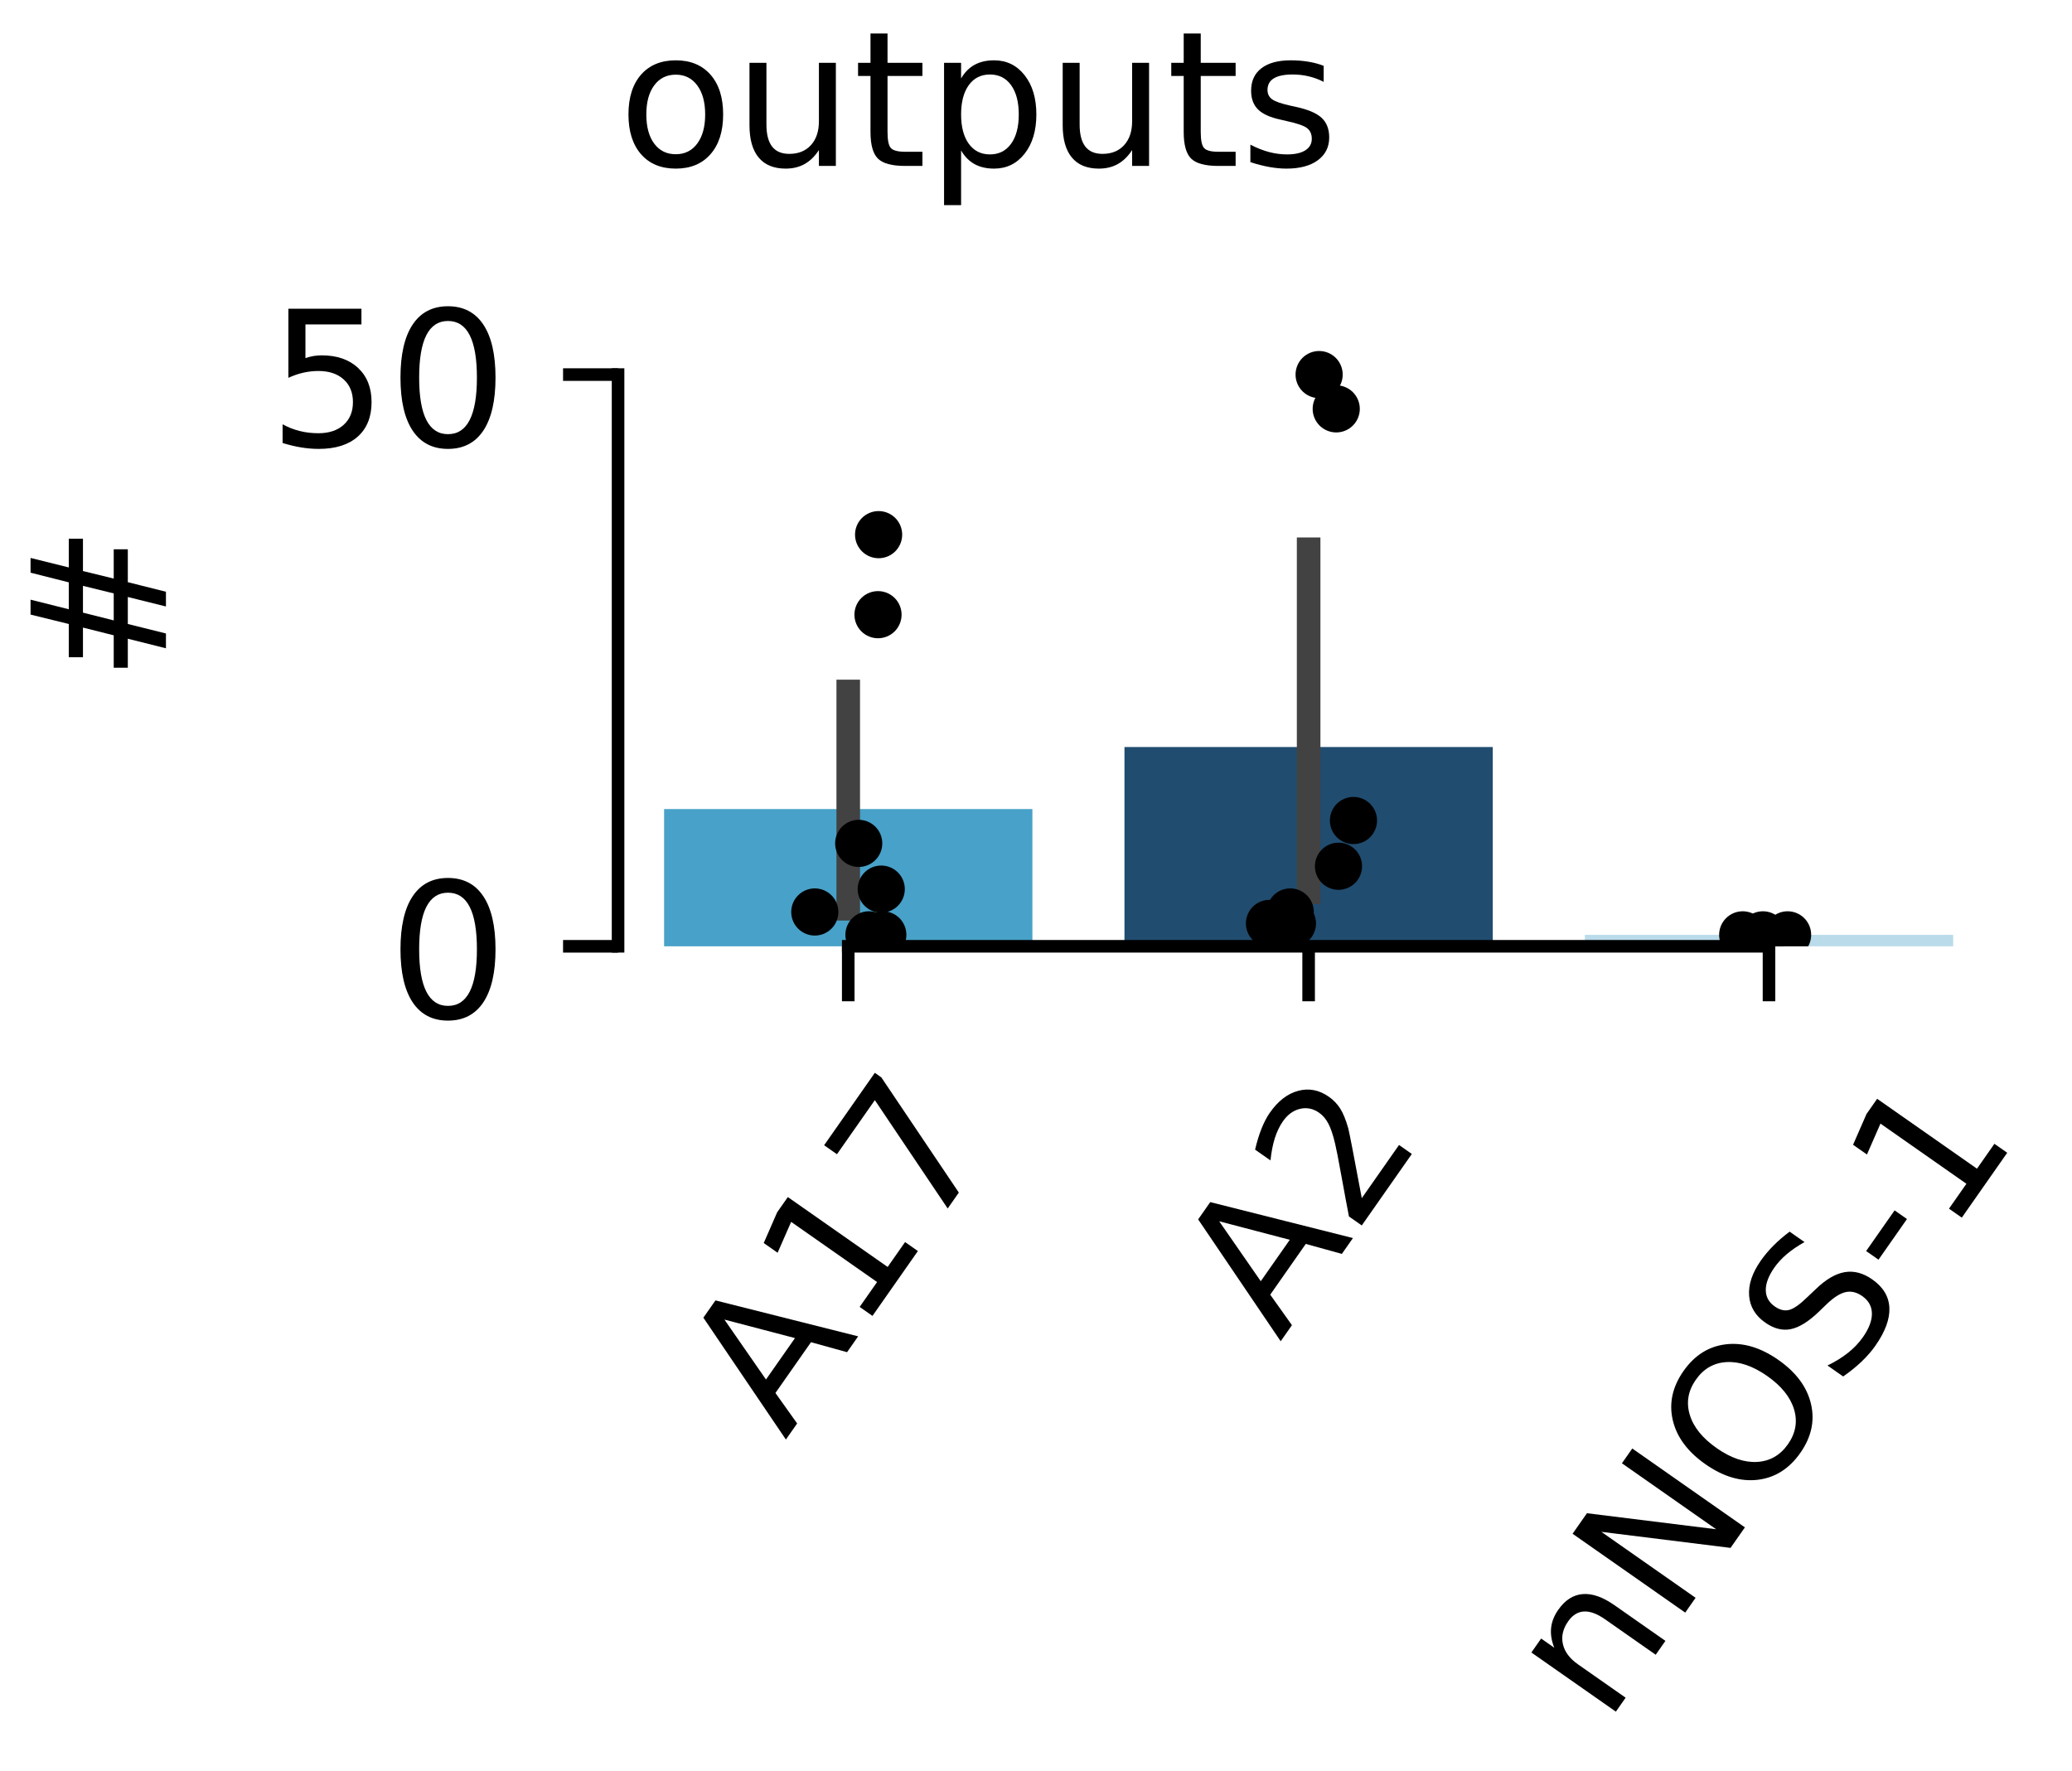
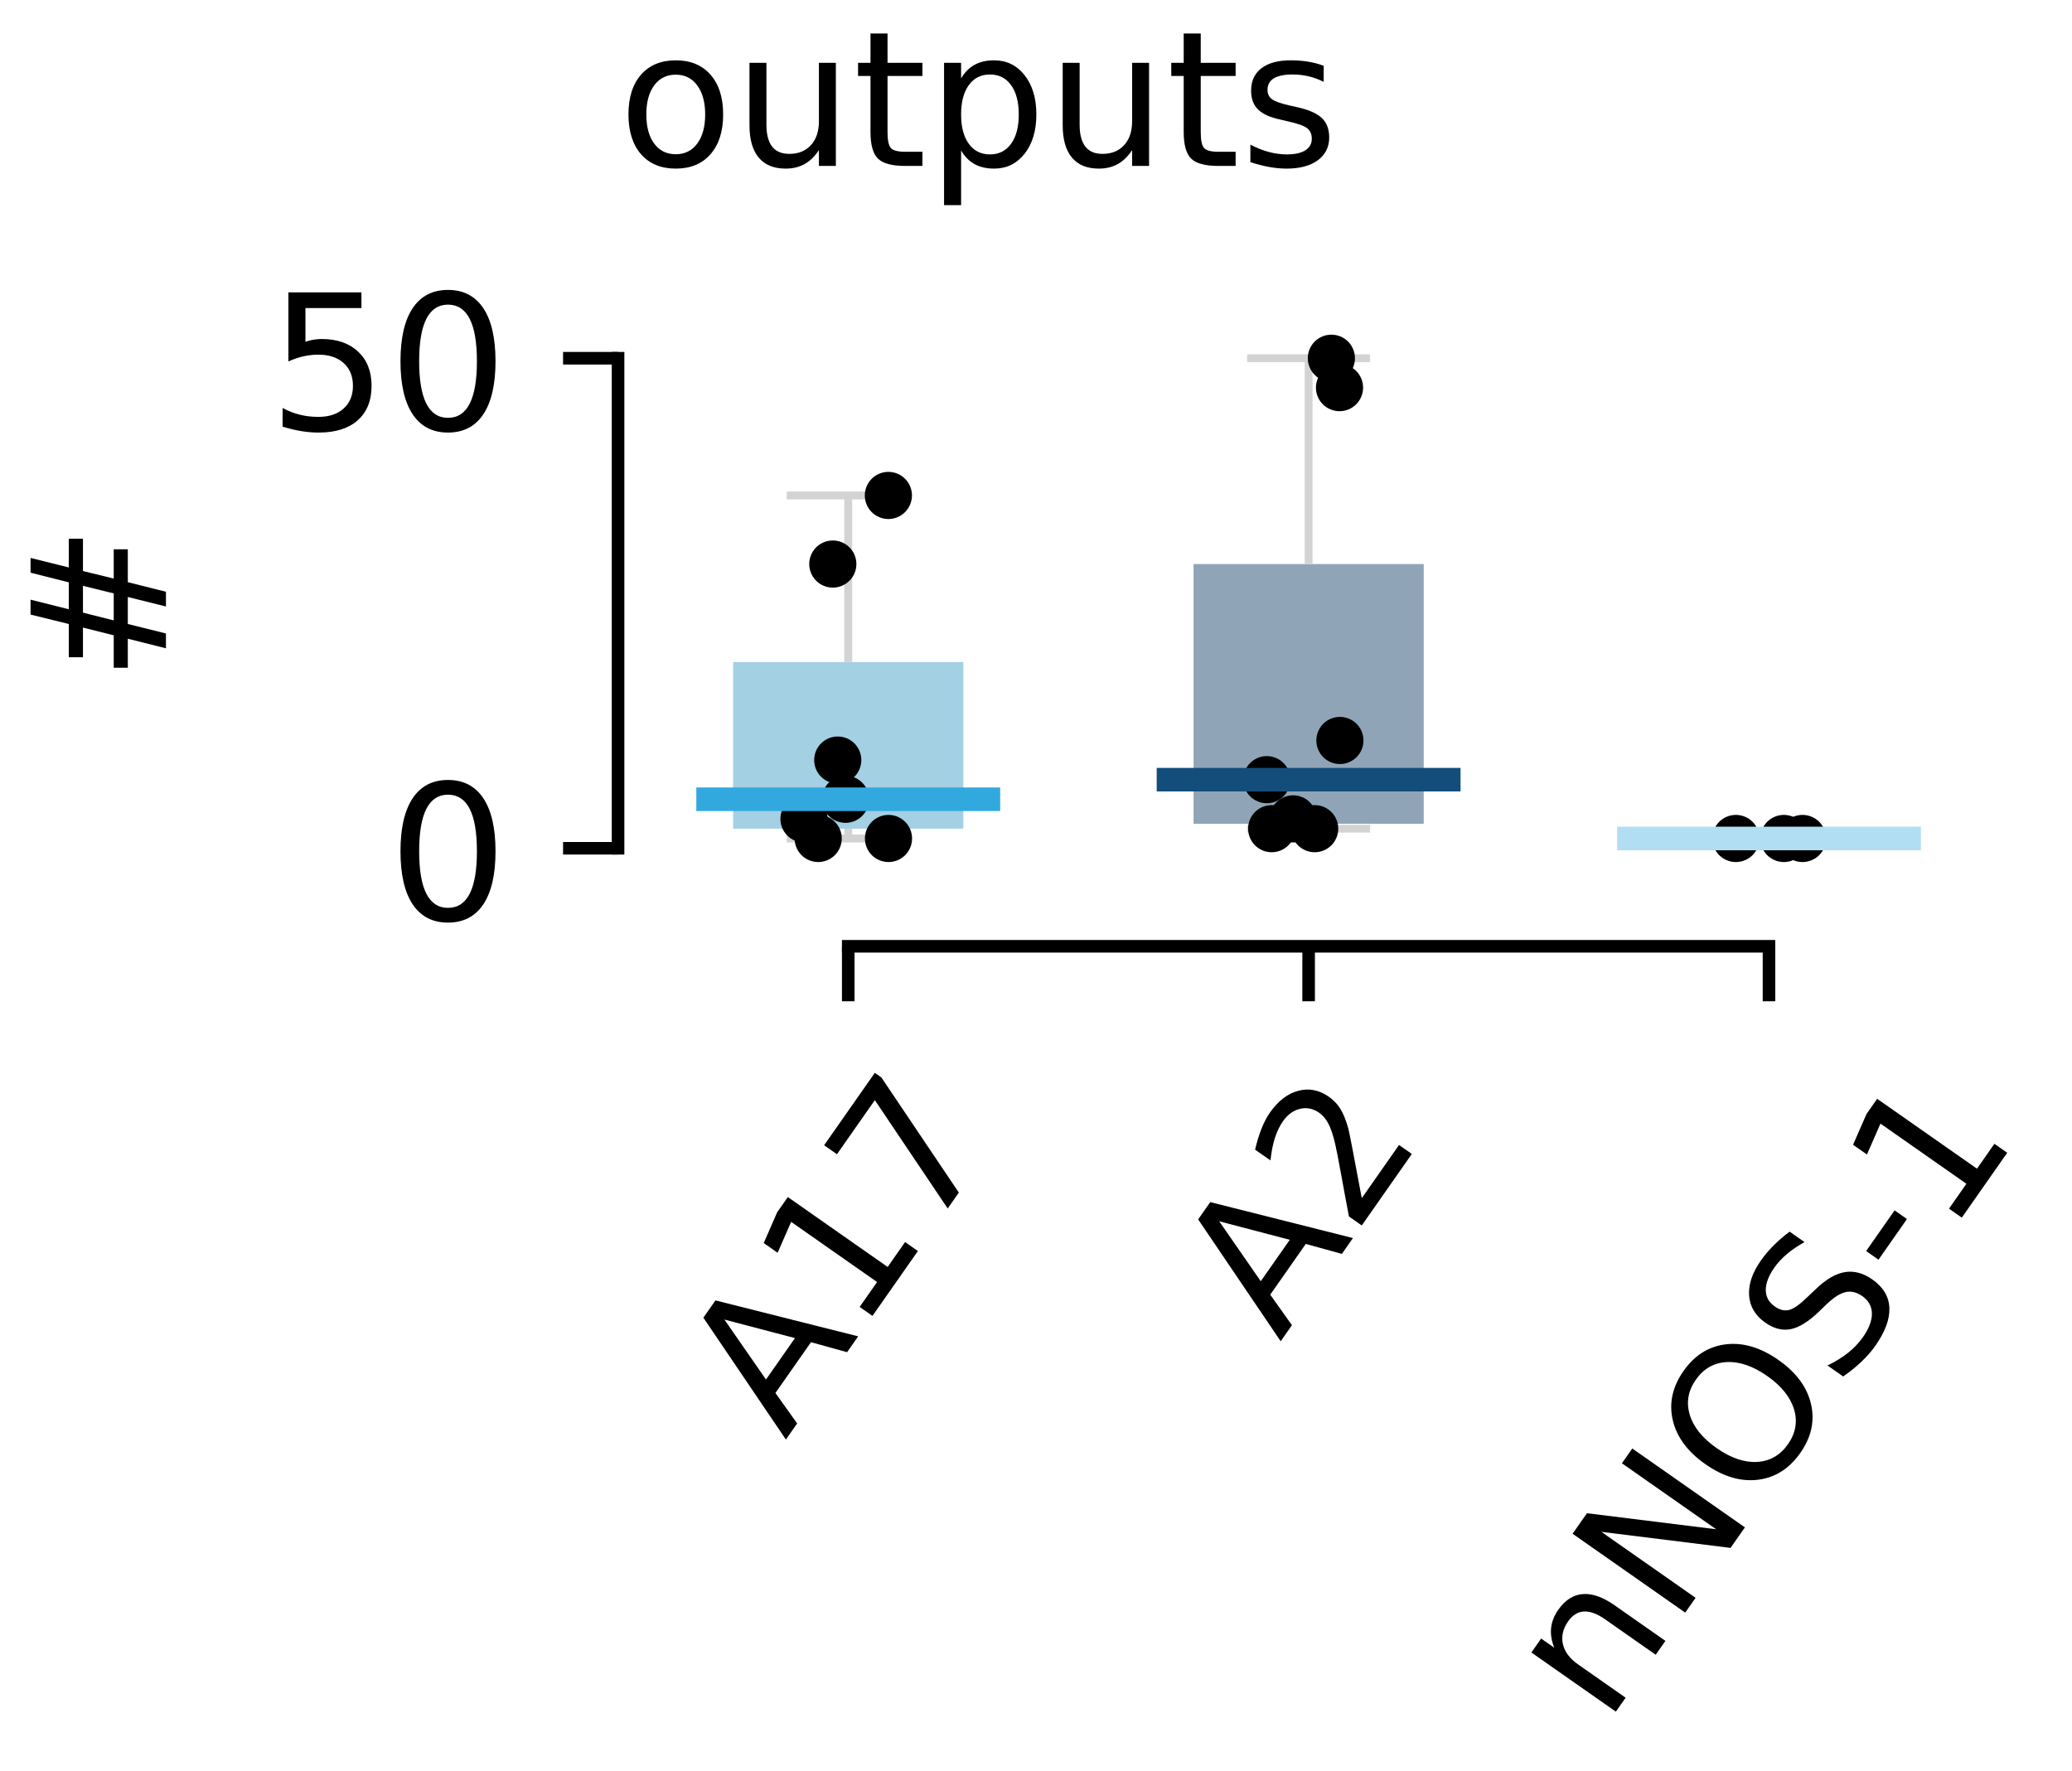
<svg xmlns="http://www.w3.org/2000/svg" xmlns:xlink="http://www.w3.org/1999/xlink" width="131.83pt" height="112.676pt" viewBox="0 0 131.83 112.676" version="1.1">
  <defs>
    <style type="text/css">*{stroke-linejoin: round; stroke-linecap: butt}</style>
  </defs>
  <g id="figure_1">
    <g id="patch_1">
      <path d="M 0 112.676  L 131.83 112.676  L 131.83 0  L 0 0  z " style="fill: #ffffff" />
    </g>
    <g id="axes_1">
      <g id="patch_2">
        <path d="M 39.324 60.212  L 127.198 60.212  L 127.198 16.558  L 39.324 16.558  z " style="fill: #ffffff" />
      </g>
-       <g id="patch_3">
-         <path d="M 42.253 60.212  L 65.686 60.212  L 65.686 51.481  L 42.253 51.481  z " clip-path="url(#p78546aa8fb)" style="fill: #48a1c8" />
-       </g>
-       <g id="patch_4">
-         <path d="M 71.544 60.212  L 94.977 60.212  L 94.977 47.531  L 71.544 47.531  z " clip-path="url(#p78546aa8fb)" style="fill: #204c6f" />
-       </g>
-       <g id="patch_5">
-         <path d="M 100.836 60.212  L 124.269 60.212  L 124.269 59.484  L 100.836 59.484  z " clip-path="url(#p78546aa8fb)" style="fill: #b9dbea" />
-       </g>
      <g id="matplotlib.axis_1">
        <g id="xtick_1">
          <g id="line2d_1">
            <defs>
-               <path id="m0259d1cf35" d="M 0 0  L 0 3.5  " style="stroke: #000000; stroke-width: 0.8" />
+               <path id="m0b08c66721" d="M 0 0  L 0 3.5  " style="stroke: #000000; stroke-width: 0.8" />
            </defs>
            <g>
-               <use xlink:href="#m0259d1cf35" x="53.969" y="60.212" style="stroke: #000000; stroke-width: 0.8" />
+               <use xlink:href="#m0b08c66721" x="53.969" y="60.212" style="stroke: #000000; stroke-width: 0.8" />
            </g>
          </g>
          <g id="text_1">
            <g transform="translate(49.94841 91.67428) rotate(-55) scale(0.12 -0.12)">
              <defs>
                <path id="DejaVuSans-41" d="M 2188 4044  L 1331 1722  L 3047 1722  L 2188 4044  z M 1831 4666  L 2547 4666  L 4325 0  L 3669 0  L 3244 1197  L 1141 1197  L 716 0  L 50 0  L 1831 4666  z " transform="scale(0.015625)" />
                <path id="DejaVuSans-31" d="M 794 531  L 1825 531  L 1825 4091  L 703 3866  L 703 4441  L 1819 4666  L 2450 4666  L 2450 531  L 3481 531  L 3481 0  L 794 0  L 794 531  z " transform="scale(0.015625)" />
                <path id="DejaVuSans-37" d="M 525 4666  L 3525 4666  L 3525 4397  L 1831 0  L 1172 0  L 2766 4134  L 525 4134  L 525 4666  z " transform="scale(0.015625)" />
              </defs>
              <use xlink:href="#DejaVuSans-41" />
              <use xlink:href="#DejaVuSans-31" transform="translate(68.4082 0)" />
              <use xlink:href="#DejaVuSans-37" transform="translate(132.0312 0)" />
            </g>
          </g>
        </g>
        <g id="xtick_2">
          <g id="line2d_2">
            <g>
-               <use xlink:href="#m0259d1cf35" x="83.261" y="60.212" style="stroke: #000000; stroke-width: 0.8" />
+               <use xlink:href="#m0b08c66721" x="83.261" y="60.212" style="stroke: #000000; stroke-width: 0.8" />
            </g>
          </g>
          <g id="text_2">
            <g transform="translate(81.42937 85.42005) rotate(-55) scale(0.12 -0.12)">
              <defs>
                <path id="DejaVuSans-32" d="M 1228 531  L 3431 531  L 3431 0  L 469 0  L 469 531  Q 828 903 1448 1529  Q 2069 2156 2228 2338  Q 2531 2678 2651 2914  Q 2772 3150 2772 3378  Q 2772 3750 2511 3984  Q 2250 4219 1831 4219  Q 1534 4219 1204 4116  Q 875 4013 500 3803  L 500 4441  Q 881 4594 1212 4672  Q 1544 4750 1819 4750  Q 2544 4750 2975 4387  Q 3406 4025 3406 3419  Q 3406 3131 3298 2873  Q 3191 2616 2906 2266  Q 2828 2175 2409 1742  Q 1991 1309 1228 531  z " transform="scale(0.015625)" />
              </defs>
              <use xlink:href="#DejaVuSans-41" />
              <use xlink:href="#DejaVuSans-32" transform="translate(68.4082 0)" />
            </g>
          </g>
        </g>
        <g id="xtick_3">
          <g id="line2d_3">
            <g>
-               <use xlink:href="#m0259d1cf35" x="112.552" y="60.212" style="stroke: #000000; stroke-width: 0.8" />
+               <use xlink:href="#m0b08c66721" x="112.552" y="60.212" style="stroke: #000000; stroke-width: 0.8" />
            </g>
          </g>
          <g id="text_3">
            <g transform="translate(102.1837 109.8042) rotate(-55) scale(0.12 -0.12)">
              <defs>
                <path id="DejaVuSans-6e" d="M 3513 2113  L 3513 0  L 2938 0  L 2938 2094  Q 2938 2591 2744 2837  Q 2550 3084 2163 3084  Q 1697 3084 1428 2787  Q 1159 2491 1159 1978  L 1159 0  L 581 0  L 581 3500  L 1159 3500  L 1159 2956  Q 1366 3272 1645 3428  Q 1925 3584 2291 3584  Q 2894 3584 3203 3211  Q 3513 2838 3513 2113  z " transform="scale(0.015625)" />
                <path id="DejaVuSans-4e" d="M 628 4666  L 1478 4666  L 3547 763  L 3547 4666  L 4159 4666  L 4159 0  L 3309 0  L 1241 3903  L 1241 0  L 628 0  L 628 4666  z " transform="scale(0.015625)" />
                <path id="DejaVuSans-4f" d="M 2522 4238  Q 1834 4238 1429 3725  Q 1025 3213 1025 2328  Q 1025 1447 1429 934  Q 1834 422 2522 422  Q 3209 422 3611 934  Q 4013 1447 4013 2328  Q 4013 3213 3611 3725  Q 3209 4238 2522 4238  z M 2522 4750  Q 3503 4750 4090 4092  Q 4678 3434 4678 2328  Q 4678 1225 4090 567  Q 3503 -91 2522 -91  Q 1538 -91 948 565  Q 359 1222 359 2328  Q 359 3434 948 4092  Q 1538 4750 2522 4750  z " transform="scale(0.015625)" />
                <path id="DejaVuSans-53" d="M 3425 4513  L 3425 3897  Q 3066 4069 2747 4153  Q 2428 4238 2131 4238  Q 1616 4238 1336 4038  Q 1056 3838 1056 3469  Q 1056 3159 1242 3001  Q 1428 2844 1947 2747  L 2328 2669  Q 3034 2534 3370 2195  Q 3706 1856 3706 1288  Q 3706 609 3251 259  Q 2797 -91 1919 -91  Q 1588 -91 1214 -16  Q 841 59 441 206  L 441 856  Q 825 641 1194 531  Q 1563 422 1919 422  Q 2459 422 2753 634  Q 3047 847 3047 1241  Q 3047 1584 2836 1778  Q 2625 1972 2144 2069  L 1759 2144  Q 1053 2284 737 2584  Q 422 2884 422 3419  Q 422 4038 858 4394  Q 1294 4750 2059 4750  Q 2388 4750 2728 4690  Q 3069 4631 3425 4513  z " transform="scale(0.015625)" />
                <path id="DejaVuSans-2d" d="M 313 2009  L 1997 2009  L 1997 1497  L 313 1497  L 313 2009  z " transform="scale(0.015625)" />
              </defs>
              <use xlink:href="#DejaVuSans-6e" />
              <use xlink:href="#DejaVuSans-4e" transform="translate(63.37891 0)" />
              <use xlink:href="#DejaVuSans-4f" transform="translate(138.1836 0)" />
              <use xlink:href="#DejaVuSans-53" transform="translate(216.8945 0)" />
              <use xlink:href="#DejaVuSans-2d" transform="translate(280.3711 0)" />
              <use xlink:href="#DejaVuSans-31" transform="translate(316.4551 0)" />
            </g>
          </g>
        </g>
      </g>
      <g id="matplotlib.axis_2">
        <g id="ytick_1">
          <g id="line2d_4">
            <defs>
-               <path id="m4f88e011b0" d="M 0 0  L -3.5 0  " style="stroke: #000000; stroke-width: 0.8" />
+               <path id="m7d6f82394f" d="M 0 0  L -3.5 0  " style="stroke: #000000; stroke-width: 0.8" />
            </defs>
            <g>
-               <use xlink:href="#m4f88e011b0" x="39.324" y="60.212" style="stroke: #000000; stroke-width: 0.8" />
+               <use xlink:href="#m7d6f82394f" x="39.324" y="53.975" style="stroke: #000000; stroke-width: 0.8" />
            </g>
          </g>
          <g id="text_4">
-             <g transform="translate(24.68875 64.77073) scale(0.12 -0.12)">
+             <g transform="translate(24.68875 58.53451) scale(0.12 -0.12)">
              <defs>
                <path id="DejaVuSans-30" d="M 2034 4250  Q 1547 4250 1301 3770  Q 1056 3291 1056 2328  Q 1056 1369 1301 889  Q 1547 409 2034 409  Q 2525 409 2770 889  Q 3016 1369 3016 2328  Q 3016 3291 2770 3770  Q 2525 4250 2034 4250  z M 2034 4750  Q 2819 4750 3233 4129  Q 3647 3509 3647 2328  Q 3647 1150 3233 529  Q 2819 -91 2034 -91  Q 1250 -91 836 529  Q 422 1150 422 2328  Q 422 3509 836 4129  Q 1250 4750 2034 4750  z " transform="scale(0.015625)" />
              </defs>
              <use xlink:href="#DejaVuSans-30" />
            </g>
          </g>
        </g>
        <g id="ytick_2">
          <g id="line2d_5">
            <g>
-               <use xlink:href="#m4f88e011b0" x="39.324" y="23.834" style="stroke: #000000; stroke-width: 0.8" />
+               <use xlink:href="#m7d6f82394f" x="39.324" y="22.794" style="stroke: #000000; stroke-width: 0.8" />
            </g>
          </g>
          <g id="text_5">
-             <g transform="translate(17.05375 28.39278) scale(0.12 -0.12)">
+             <g transform="translate(17.05375 27.35341) scale(0.12 -0.12)">
              <defs>
                <path id="DejaVuSans-35" d="M 691 4666  L 3169 4666  L 3169 4134  L 1269 4134  L 1269 2991  Q 1406 3038 1543 3061  Q 1681 3084 1819 3084  Q 2600 3084 3056 2656  Q 3513 2228 3513 1497  Q 3513 744 3044 326  Q 2575 -91 1722 -91  Q 1428 -91 1123 -41  Q 819 9 494 109  L 494 744  Q 775 591 1075 516  Q 1375 441 1709 441  Q 2250 441 2565 725  Q 2881 1009 2881 1497  Q 2881 1984 2565 2268  Q 2250 2553 1709 2553  Q 1456 2553 1204 2497  Q 953 2441 691 2322  L 691 4666  z " transform="scale(0.015625)" />
              </defs>
              <use xlink:href="#DejaVuSans-35" />
              <use xlink:href="#DejaVuSans-30" transform="translate(63.62305 0)" />
            </g>
          </g>
        </g>
        <g id="text_6">
          <g transform="translate(10.55813 43.41271) rotate(-90) scale(0.12 -0.12)">
            <defs>
              <path id="DejaVuSans-23" d="M 3272 2816  L 2363 2816  L 2100 1772  L 3016 1772  L 3272 2816  z M 2803 4594  L 2478 3297  L 3391 3297  L 3719 4594  L 4219 4594  L 3897 3297  L 4872 3297  L 4872 2816  L 3775 2816  L 3519 1772  L 4513 1772  L 4513 1294  L 3397 1294  L 3072 0  L 2572 0  L 2894 1294  L 1978 1294  L 1656 0  L 1153 0  L 1478 1294  L 494 1294  L 494 1772  L 1594 1772  L 1856 2816  L 850 2816  L 850 3297  L 1978 3297  L 2297 4594  L 2803 4594  z " transform="scale(0.015625)" />
            </defs>
            <use xlink:href="#DejaVuSans-23" />
          </g>
        </g>
      </g>
+       <g id="patch_3">
+         <path d="M 46.647 52.728  L 61.292 52.728  L 61.292 42.127  L 46.647 42.127  L 46.647 52.728  z " clip-path="url(#peb6ec2ddec)" style="fill: #48a1c8; opacity: 0.5" />
+       </g>
      <g id="line2d_6">
-         <path d="M 53.969 57.826  L 53.969 43.997  " clip-path="url(#p78546aa8fb)" style="fill: none; stroke: #424242; stroke-width: 1.5; stroke-linecap: square" />
+         <path d="M 53.969 52.728  L 53.969 53.352  " clip-path="url(#peb6ec2ddec)" style="fill: none; stroke: #d3d3d3; stroke-width: 0.5" />
      </g>
      <g id="line2d_7">
-         <path d="M 83.261 56.784  L 83.261 34.95  " clip-path="url(#p78546aa8fb)" style="fill: none; stroke: #424242; stroke-width: 1.5; stroke-linecap: square" />
+         <path d="M 53.969 42.127  L 53.969 31.525  " clip-path="url(#peb6ec2ddec)" style="fill: none; stroke: #d3d3d3; stroke-width: 0.5" />
      </g>
      <g id="line2d_8">
-         <path d="M 112.552 59.484  L 112.552 59.484  " clip-path="url(#p78546aa8fb)" style="fill: none; stroke: #424242; stroke-width: 1.5; stroke-linecap: square" />
+         <path d="M 50.308 53.352  L 57.631 53.352  " clip-path="url(#peb6ec2ddec)" style="fill: none; stroke: #d3d3d3; stroke-width: 0.5; stroke-linecap: square" />
+       </g>
+       <g id="line2d_9">
+         <path d="M 50.308 31.525  L 57.631 31.525  " clip-path="url(#peb6ec2ddec)" style="fill: none; stroke: #d3d3d3; stroke-width: 0.5; stroke-linecap: square" />
+       </g>
+       <g id="patch_4">
+         <path d="M 75.938 52.416  L 90.584 52.416  L 90.584 35.89  L 75.938 35.89  L 75.938 52.416  z " clip-path="url(#peb6ec2ddec)" style="fill: #204c6f; opacity: 0.5" />
+       </g>
+       <g id="line2d_10">
+         <path d="M 83.261 52.416  L 83.261 52.728  " clip-path="url(#peb6ec2ddec)" style="fill: none; stroke: #d3d3d3; stroke-width: 0.5" />
+       </g>
+       <g id="line2d_11">
+         <path d="M 83.261 35.89  L 83.261 22.794  " clip-path="url(#peb6ec2ddec)" style="fill: none; stroke: #d3d3d3; stroke-width: 0.5" />
+       </g>
+       <g id="line2d_12">
+         <path d="M 79.599 52.728  L 86.922 52.728  " clip-path="url(#peb6ec2ddec)" style="fill: none; stroke: #d3d3d3; stroke-width: 0.5; stroke-linecap: square" />
+       </g>
+       <g id="line2d_13">
+         <path d="M 79.599 22.794  L 86.922 22.794  " clip-path="url(#peb6ec2ddec)" style="fill: none; stroke: #d3d3d3; stroke-width: 0.5; stroke-linecap: square" />
+       </g>
+       <g id="patch_5">
+         <path d="M 105.229 53.352  L 119.875 53.352  L 119.875 53.352  L 105.229 53.352  L 105.229 53.352  z " clip-path="url(#peb6ec2ddec)" style="fill: #b9dbea; opacity: 0.5" />
+       </g>
+       <g id="line2d_14">
+         <path d="M 112.552 53.352  L 112.552 53.352  " clip-path="url(#peb6ec2ddec)" style="fill: none; stroke: #d3d3d3; stroke-width: 0.5" />
+       </g>
+       <g id="line2d_15">
+         <path d="M 112.552 53.352  L 112.552 53.352  " clip-path="url(#peb6ec2ddec)" style="fill: none; stroke: #d3d3d3; stroke-width: 0.5" />
+       </g>
+       <g id="line2d_16">
+         <path d="M 108.891 53.352  L 116.214 53.352  " clip-path="url(#peb6ec2ddec)" style="fill: none; stroke: #d3d3d3; stroke-width: 0.5; stroke-linecap: square" />
+       </g>
+       <g id="line2d_17">
+         <path d="M 108.891 53.352  L 116.214 53.352  " clip-path="url(#peb6ec2ddec)" style="fill: none; stroke: #d3d3d3; stroke-width: 0.5; stroke-linecap: square" />
+       </g>
+       <g id="line2d_18">
+         <path d="M 46.647 50.857  L 61.292 50.857  " clip-path="url(#peb6ec2ddec)" style="fill: none" />
+       </g>
+       <g id="line2d_19">
+         <path d="M 75.938 49.61  L 90.584 49.61  " clip-path="url(#peb6ec2ddec)" style="fill: none" />
+       </g>
+       <g id="line2d_20">
+         <path d="M 105.229 53.352  L 119.875 53.352  " clip-path="url(#peb6ec2ddec)" style="fill: none" />
      </g>
      <g id="patch_6">
-         <path d="M 39.324 60.212  L 39.324 23.834  " style="fill: none; stroke: #000000; stroke-width: 0.8; stroke-linejoin: miter; stroke-linecap: square" />
+         <path d="M 39.324 53.975  L 39.324 22.794  " style="fill: none; stroke: #000000; stroke-width: 0.8; stroke-linejoin: miter; stroke-linecap: square" />
      </g>
      <g id="patch_7">
        <path d="M 53.969 60.212  L 112.552 60.212  " style="fill: none; stroke: #000000; stroke-width: 0.8; stroke-linejoin: miter; stroke-linecap: square" />
      </g>
      <g id="PathCollection_1">
        <defs>
-           <path id="mbe09aed857" d="M 0 1.5  C 0.398 1.5 0.779 1.342 1.061 1.061  C 1.342 0.779 1.5 0.398 1.5 0  C 1.5 -0.398 1.342 -0.779 1.061 -1.061  C 0.779 -1.342 0.398 -1.5 0 -1.5  C -0.398 -1.5 -0.779 -1.342 -1.061 -1.061  C -1.342 -0.779 -1.5 -0.398 -1.5 0  C -1.5 0.398 -1.342 0.779 -1.061 1.061  C -0.779 1.342 -0.398 1.5 0 1.5  z " />
+           <path id="mf8624f170b" d="M 0 1.5  C 0.398 1.5 0.779 1.342 1.061 1.061  C 1.342 0.779 1.5 0.398 1.5 0  C 1.5 -0.398 1.342 -0.779 1.061 -1.061  C 0.779 -1.342 0.398 -1.5 0 -1.5  C -0.398 -1.5 -0.779 -1.342 -1.061 -1.061  C -1.342 -0.779 -1.5 -0.398 -1.5 0  C -1.5 0.398 -1.342 0.779 -1.061 1.061  C -0.779 1.342 -0.398 1.5 0 1.5  z " />
        </defs>
-         <g clip-path="url(#p78546aa8fb)">
-           <use xlink:href="#mbe09aed857" x="55.287" y="59.484" />
-           <use xlink:href="#mbe09aed857" x="55.901" y="34.02" />
-           <use xlink:href="#mbe09aed857" x="55.863" y="39.112" />
-           <use xlink:href="#mbe09aed857" x="56.168" y="59.484" />
-           <use xlink:href="#mbe09aed857" x="54.635" y="53.664" />
-           <use xlink:href="#mbe09aed857" x="56.068" y="56.574" />
-           <use xlink:href="#mbe09aed857" x="51.841" y="58.029" />
+         <g clip-path="url(#peb6ec2ddec)">
+           <use xlink:href="#mf8624f170b" x="56.53" y="53.352" />
+           <use xlink:href="#mf8624f170b" x="56.523" y="31.525" />
+           <use xlink:href="#mf8624f170b" x="52.987" y="35.89" />
+           <use xlink:href="#mf8624f170b" x="52.057" y="53.352" />
+           <use xlink:href="#mf8624f170b" x="53.301" y="48.363" />
+           <use xlink:href="#mf8624f170b" x="53.793" y="50.857" />
+           <use xlink:href="#mf8624f170b" x="51.153" y="52.105" />
        </g>
      </g>
      <g id="PathCollection_2">
-         <g clip-path="url(#p78546aa8fb)">
-           <use xlink:href="#mbe09aed857" x="83.929" y="23.834" />
-           <use xlink:href="#mbe09aed857" x="80.77" y="58.757" />
-           <use xlink:href="#mbe09aed857" x="82.229" y="58.757" />
-           <use xlink:href="#mbe09aed857" x="82.091" y="58.029" />
-           <use xlink:href="#mbe09aed857" x="85.161" y="55.119" />
-           <use xlink:href="#mbe09aed857" x="86.113" y="52.209" />
-           <use xlink:href="#mbe09aed857" x="85.017" y="26.016" />
+         <g clip-path="url(#peb6ec2ddec)">
+           <use xlink:href="#mf8624f170b" x="84.708" y="22.794" />
+           <use xlink:href="#mf8624f170b" x="83.646" y="52.728" />
+           <use xlink:href="#mf8624f170b" x="80.91" y="52.728" />
+           <use xlink:href="#mf8624f170b" x="82.272" y="52.105" />
+           <use xlink:href="#mf8624f170b" x="80.6" y="49.61" />
+           <use xlink:href="#mf8624f170b" x="85.251" y="47.116" />
+           <use xlink:href="#mf8624f170b" x="85.226" y="24.665" />
        </g>
      </g>
      <g id="PathCollection_3">
-         <g clip-path="url(#p78546aa8fb)">
-           <use xlink:href="#mbe09aed857" x="112.167" y="59.484" />
-           <use xlink:href="#mbe09aed857" x="113.735" y="59.484" />
-           <use xlink:href="#mbe09aed857" x="110.879" y="59.484" />
+         <g clip-path="url(#peb6ec2ddec)">
+           <use xlink:href="#mf8624f170b" x="113.498" y="53.352" />
+           <use xlink:href="#mf8624f170b" x="110.444" y="53.352" />
+           <use xlink:href="#mf8624f170b" x="114.684" y="53.352" />
        </g>
      </g>
      <g id="text_7">
        <g transform="translate(39.32375 10.55813) scale(0.12 -0.12)">
          <defs>
            <path id="DejaVuSans-6f" d="M 1959 3097  Q 1497 3097 1228 2736  Q 959 2375 959 1747  Q 959 1119 1226 758  Q 1494 397 1959 397  Q 2419 397 2687 759  Q 2956 1122 2956 1747  Q 2956 2369 2687 2733  Q 2419 3097 1959 3097  z M 1959 3584  Q 2709 3584 3137 3096  Q 3566 2609 3566 1747  Q 3566 888 3137 398  Q 2709 -91 1959 -91  Q 1206 -91 779 398  Q 353 888 353 1747  Q 353 2609 779 3096  Q 1206 3584 1959 3584  z " transform="scale(0.015625)" />
            <path id="DejaVuSans-75" d="M 544 1381  L 544 3500  L 1119 3500  L 1119 1403  Q 1119 906 1312 657  Q 1506 409 1894 409  Q 2359 409 2629 706  Q 2900 1003 2900 1516  L 2900 3500  L 3475 3500  L 3475 0  L 2900 0  L 2900 538  Q 2691 219 2414 64  Q 2138 -91 1772 -91  Q 1169 -91 856 284  Q 544 659 544 1381  z M 1991 3584  L 1991 3584  z " transform="scale(0.015625)" />
            <path id="DejaVuSans-74" d="M 1172 4494  L 1172 3500  L 2356 3500  L 2356 3053  L 1172 3053  L 1172 1153  Q 1172 725 1289 603  Q 1406 481 1766 481  L 2356 481  L 2356 0  L 1766 0  Q 1100 0 847 248  Q 594 497 594 1153  L 594 3053  L 172 3053  L 172 3500  L 594 3500  L 594 4494  L 1172 4494  z " transform="scale(0.015625)" />
            <path id="DejaVuSans-70" d="M 1159 525  L 1159 -1331  L 581 -1331  L 581 3500  L 1159 3500  L 1159 2969  Q 1341 3281 1617 3432  Q 1894 3584 2278 3584  Q 2916 3584 3314 3078  Q 3713 2572 3713 1747  Q 3713 922 3314 415  Q 2916 -91 2278 -91  Q 1894 -91 1617 61  Q 1341 213 1159 525  z M 3116 1747  Q 3116 2381 2855 2742  Q 2594 3103 2138 3103  Q 1681 3103 1420 2742  Q 1159 2381 1159 1747  Q 1159 1113 1420 752  Q 1681 391 2138 391  Q 2594 391 2855 752  Q 3116 1113 3116 1747  z " transform="scale(0.015625)" />
            <path id="DejaVuSans-73" d="M 2834 3397  L 2834 2853  Q 2591 2978 2328 3040  Q 2066 3103 1784 3103  Q 1356 3103 1142 2972  Q 928 2841 928 2578  Q 928 2378 1081 2264  Q 1234 2150 1697 2047  L 1894 2003  Q 2506 1872 2764 1633  Q 3022 1394 3022 966  Q 3022 478 2636 193  Q 2250 -91 1575 -91  Q 1294 -91 989 -36  Q 684 19 347 128  L 347 722  Q 666 556 975 473  Q 1284 391 1588 391  Q 1994 391 2212 530  Q 2431 669 2431 922  Q 2431 1156 2273 1281  Q 2116 1406 1581 1522  L 1381 1569  Q 847 1681 609 1914  Q 372 2147 372 2553  Q 372 3047 722 3315  Q 1072 3584 1716 3584  Q 2034 3584 2315 3537  Q 2597 3491 2834 3397  z " transform="scale(0.015625)" />
          </defs>
          <use xlink:href="#DejaVuSans-6f" />
          <use xlink:href="#DejaVuSans-75" transform="translate(61.18164 0)" />
          <use xlink:href="#DejaVuSans-74" transform="translate(124.5605 0)" />
          <use xlink:href="#DejaVuSans-70" transform="translate(163.7695 0)" />
          <use xlink:href="#DejaVuSans-75" transform="translate(227.2461 0)" />
          <use xlink:href="#DejaVuSans-74" transform="translate(290.625 0)" />
          <use xlink:href="#DejaVuSans-73" transform="translate(329.834 0)" />
        </g>
      </g>
+       <g id="line2d_21">
+         <path d="M 44.303 50.857  L 63.636 50.857  " clip-path="url(#peb6ec2ddec)" style="fill: none; stroke: #32a9de; stroke-width: 1.5" />
+       </g>
+       <g id="line2d_22">
+         <path d="M 73.595 49.61  L 92.927 49.61  " clip-path="url(#peb6ec2ddec)" style="fill: none; stroke: #134d7c; stroke-width: 1.5" />
+       </g>
+       <g id="line2d_23">
+         <path d="M 102.886 53.352  L 122.218 53.352  " clip-path="url(#peb6ec2ddec)" style="fill: none; stroke: #b1def2; stroke-width: 1.5" />
+       </g>
    </g>
  </g>
  <defs>
-     <clipPath id="p78546aa8fb">
+     <clipPath id="peb6ec2ddec">
      <rect x="39.324" y="16.558" width="87.874" height="43.654" />
    </clipPath>
  </defs>
</svg>
